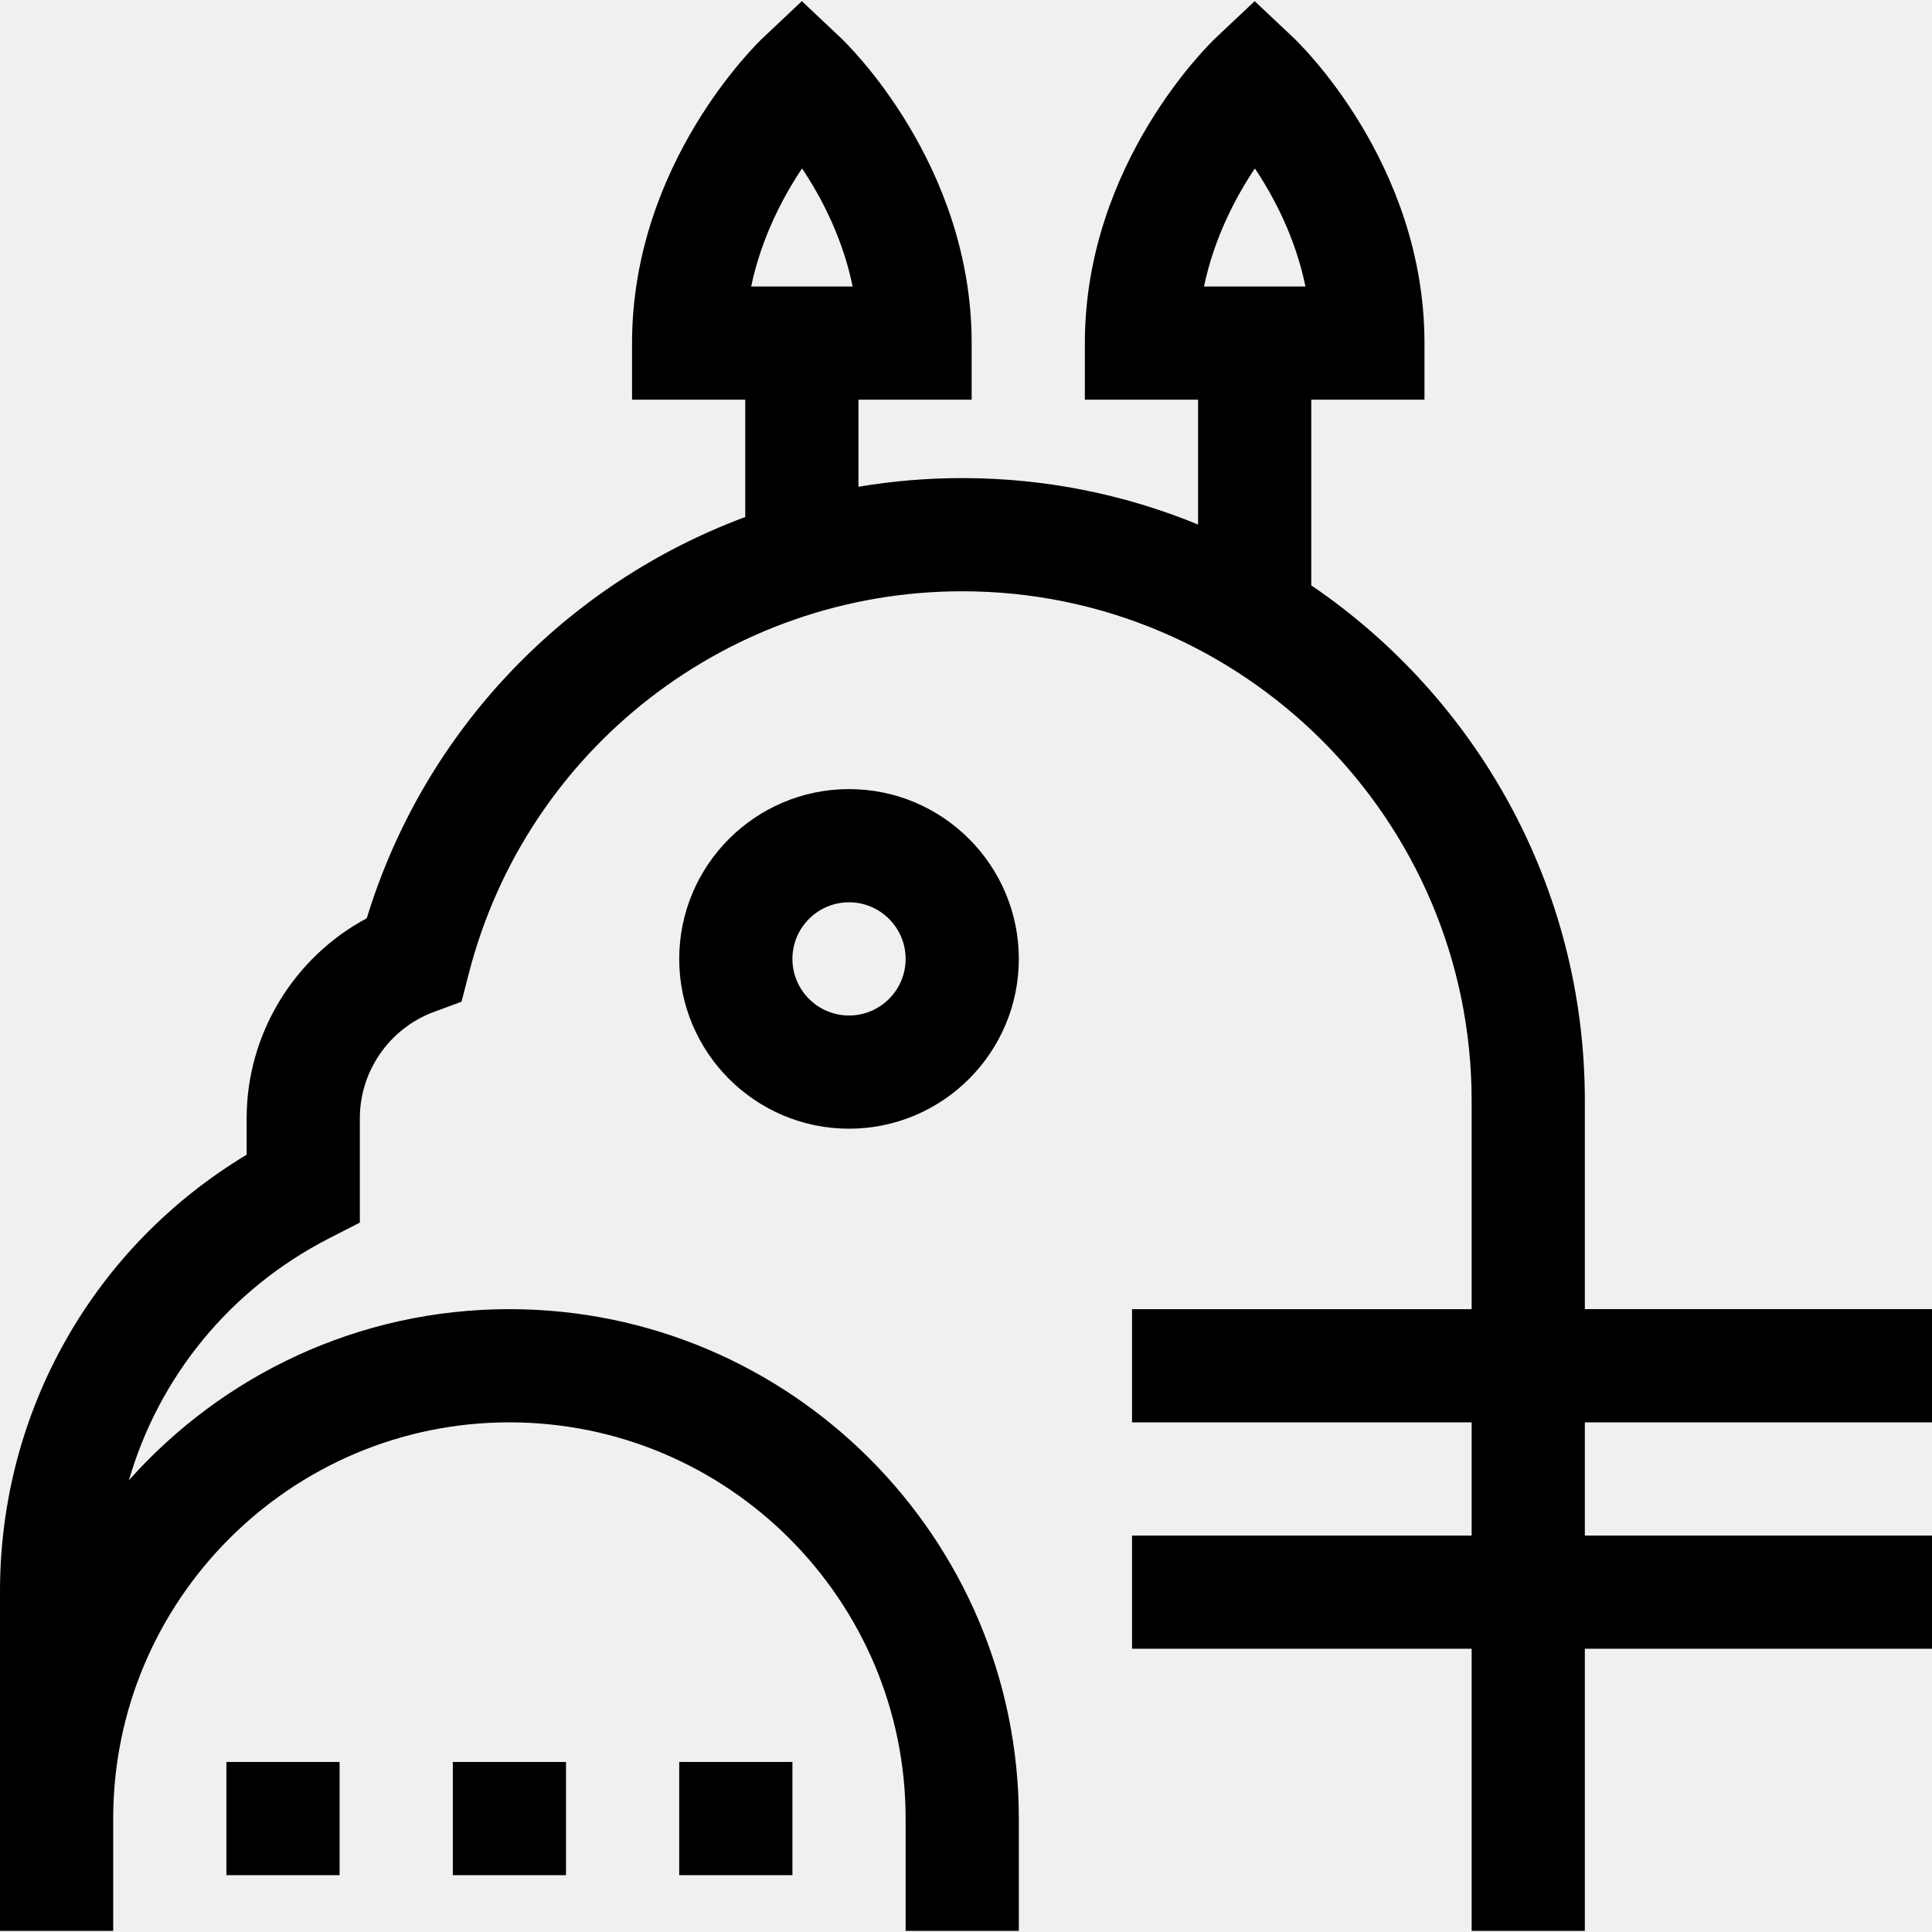
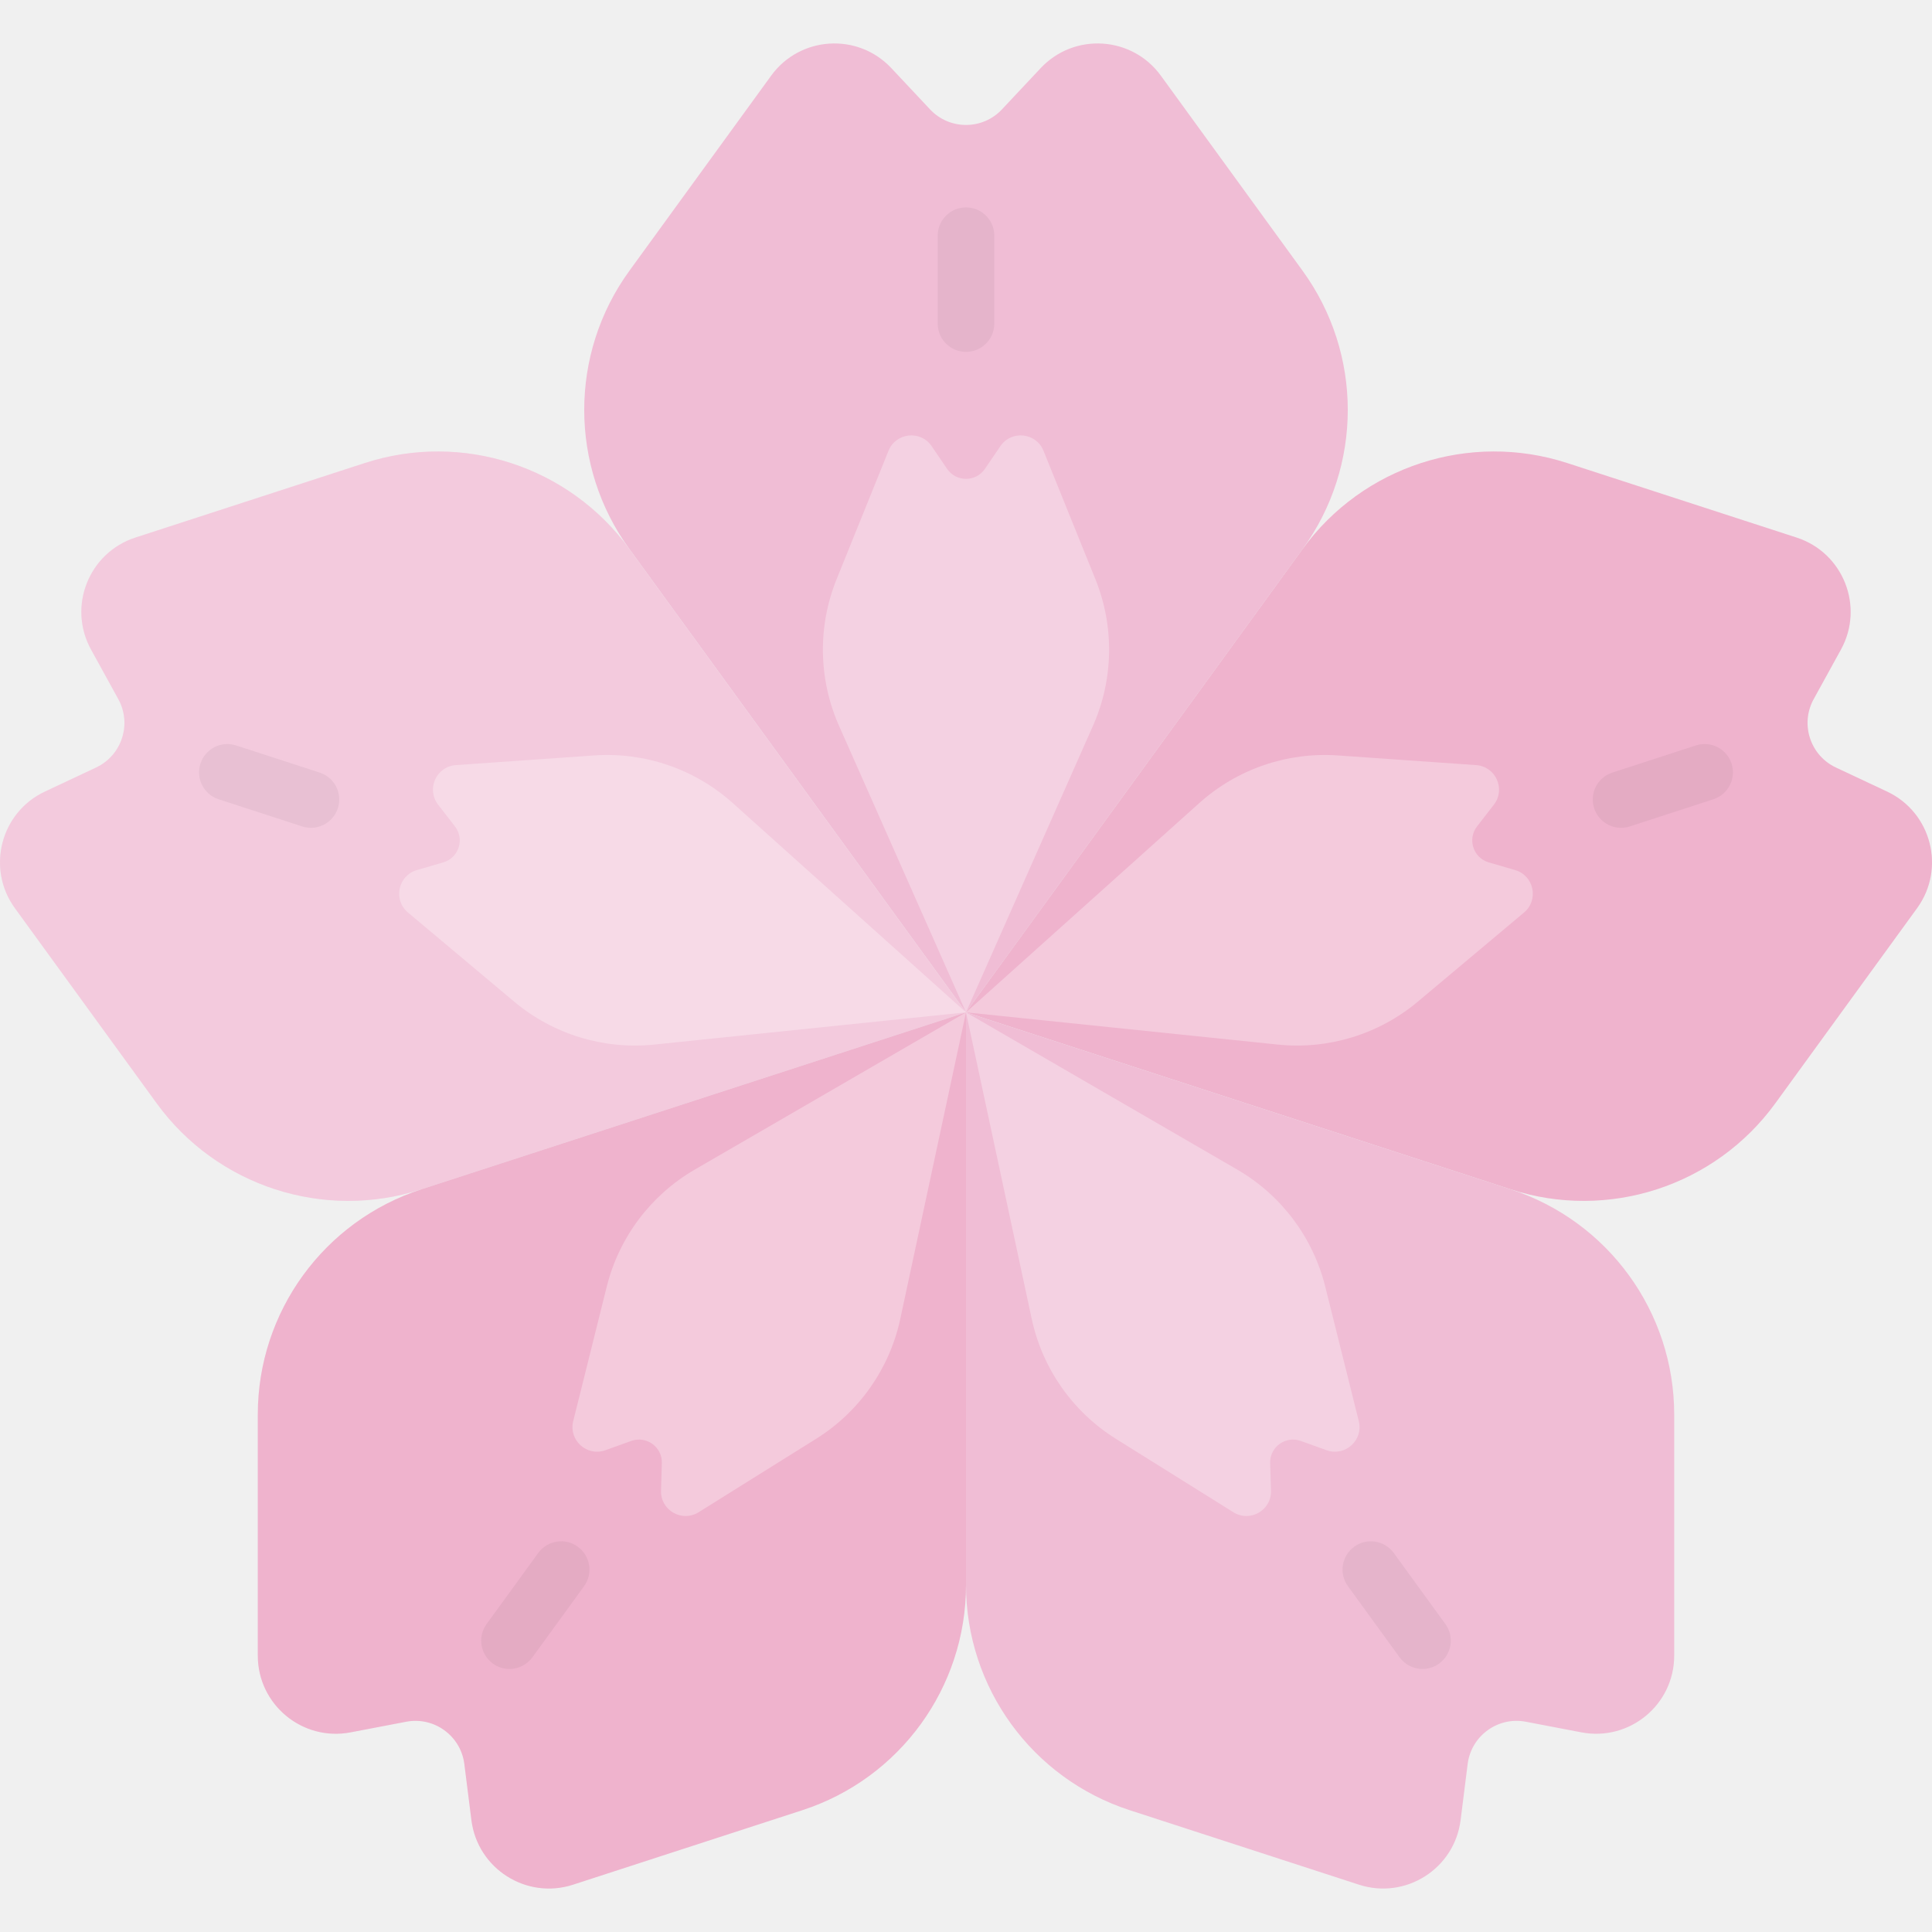
- <svg xmlns="http://www.w3.org/2000/svg" version="1.1" id="Capa_1" x="0px" y="0px" viewBox="0 0 512 512" style="enable-background:new 0 0 512 512;" xml:space="preserve">
+ <svg xmlns="http://www.w3.org/2000/svg" version="1.1" id="Capa_1" x="0px" y="0px" viewBox="0 0 512.001 512.001" style="enable-background:new 0 0 512.001 512.001;" xml:space="preserve">
+   <path style="fill:#F0BDD5;" d="M166.813,145.528l89.188,122.756l89.187-122.756c15.984-22.001,15.984-51.792,0-73.793l-37.55-51.684  c-7.637-10.512-22.958-11.473-31.849-1.997l-10.257,10.931c-5.163,5.503-13.9,5.502-19.063,0l-10.256-10.931  c-8.891-9.476-24.211-8.515-31.849,1.997l-37.551,51.684C150.829,93.736,150.829,123.527,166.813,145.528z" />
+   <path style="opacity:0.3;fill:#FFFFFF;enable-background:new    ;" d="M222.348,192.343l33.653,75.941l33.653-75.941  c5.461-12.324,5.694-26.336,0.644-38.835l-13.758-34.051c-1.951-4.83-8.5-5.531-11.43-1.225l-4.096,6.02  c-2.406,3.535-7.617,3.535-10.023,0l-4.096-6.02c-2.93-4.307-9.479-3.605-11.43,1.225l-13.758,34.052  C216.654,166.007,216.887,180.019,222.348,192.343z" />
+   <path style="fill:#F0BDD5;" d="M111.693,315.173l144.308-46.889l-89.188-122.756c-15.985-22.001-44.318-31.207-70.181-22.803  l-60.758,19.741c-12.358,4.015-18.006,18.289-11.742,29.673l7.226,13.133c3.638,6.611,0.938,14.92-5.891,18.13l-13.565,6.376  c-11.759,5.528-15.58,20.395-7.942,30.908l37.551,51.684C57.496,314.37,85.829,323.576,111.693,315.173z" />
  <g>
-     <g>
-       <path d="M225,209.118c-24.813,0-45,20.187-45,45s20.187,45,45,45s45-20.187,45-45S249.813,209.118,225,209.118z M225,269.118    c-8.271,0-15-6.729-15-15c0-8.271,6.729-15,15-15s15,6.729,15,15C240,262.389,233.271,269.118,225,269.118z" />
-     </g>
+     <path style="opacity:0.2;fill:#FFFFFF;enable-background:new    ;" d="M111.693,315.173l144.308-46.889l-89.188-122.756   c-15.985-22.001-44.318-31.207-70.181-22.803l-60.758,19.741c-12.358,4.015-18.006,18.289-11.742,29.673l7.226,13.133   c3.638,6.611,0.938,14.92-5.891,18.13l-13.565,6.376c-11.759,5.528-15.58,20.395-7.942,30.908l37.551,51.684   C57.496,314.37,85.829,323.576,111.693,315.173z" />
+     <path style="opacity:0.3;fill:#FFFFFF;enable-background:new    ;" d="M173.378,276.823l82.623-8.539l-61.825-55.473   c-10.033-9.003-23.288-13.553-36.735-12.613l-36.636,2.562c-5.196,0.363-7.887,6.374-4.697,10.492l4.459,5.756   c2.619,3.381,1.008,8.337-3.097,9.533l-6.991,2.036c-5.001,1.456-6.357,7.901-2.367,11.249l28.133,23.607   C146.571,274.1,159.969,278.209,173.378,276.823z" />
  </g>
-   <g>
-     <g>
-       <rect x="60" y="466.94" width="30" height="30" />
-     </g>
-   </g>
-   <g>
-     <g>
-       <rect x="120" y="466.94" width="30" height="30" />
-     </g>
-   </g>
-   <g>
-     <g>
-       <rect x="180" y="466.94" width="30" height="30" />
-     </g>
-   </g>
-   <g>
-     <g>
-       <path d="M512,376.938v-30h-92v-55.242c0-56.729-28.779-106.859-72.5-136.567V105.92h30v-15c0-47.642-33.293-79.578-34.71-80.914    L332.5,0.304l-10.29,9.702c-1.417,1.336-34.71,33.272-34.71,80.914v15h30v33.082c-19.287-7.923-40.388-12.305-62.497-12.305    c-9.339,0-18.53,0.788-27.503,2.298V105.92h30v-15c0-47.642-33.293-79.578-34.71-80.914L212.5,0.304l-10.29,9.702    c-1.417,1.336-34.71,33.272-34.71,80.914v15h30v31.094c-47.312,17.575-85.029,56.329-100.301,106.335    c-19.32,10.307-31.836,30.702-31.836,52.982v9.683C24.815,330.388,0,373.902,0,421.696v90h30v-29.758c0-57.897,47.103-105,105-105    c57.897,0,105,47.103,105,105v29.758h30v-29.758c0-74.439-60.561-135-135-135c-40.056,0-76.086,17.542-100.831,45.339    c7.929-27.358,26.776-50.648,53.033-64.099l8.161-4.181v-27.666c0-12.499,7.873-23.81,19.59-28.146l7.358-2.723l1.96-7.597    c15.367-59.567,69.125-101.169,130.731-101.169c74.438,0,134.997,60.561,134.997,135v55.242h-90v30h90v30h-90v30h90v74.758h30    v-74.758h92v-30h-92v-30H512z M199.072,75.92c2.683-12.843,8.353-23.609,13.477-31.286c5.117,7.641,10.756,18.376,13.409,31.286    H199.072z M319.072,75.92c2.683-12.843,8.353-23.609,13.477-31.286c5.117,7.641,10.756,18.376,13.409,31.286H319.072z" />
-     </g>
+   <path style="fill:#F0BDD5;" d="M256.001,420.019V268.284l-144.308,46.889c-25.864,8.404-43.374,32.505-43.374,59.7v63.885  c0,12.994,11.829,22.776,24.592,20.336l14.723-2.815c7.411-1.417,14.479,3.719,15.422,11.205l1.873,14.872  c1.623,12.892,14.582,21.12,26.94,17.105l60.758-19.742C238.49,471.315,256.001,447.213,256.001,420.019z" />
+   <path style="opacity:0.15;fill:#E978A0;enable-background:new    ;" d="M256.001,420.019V268.284l-144.308,46.889  c-25.864,8.404-43.374,32.505-43.374,59.7v63.885c0,12.994,11.829,22.776,24.592,20.336l14.723-2.815  c7.411-1.417,14.479,3.719,15.422,11.205l1.873,14.872c1.623,12.892,14.582,21.12,26.94,17.105l60.758-19.742  C238.49,471.315,256.001,447.213,256.001,420.019z" />
+   <path style="opacity:0.3;fill:#FFFFFF;enable-background:new    ;" d="M238.59,349.502l17.411-81.218l-71.863,41.657  c-11.662,6.76-20.086,17.96-23.347,31.04l-8.884,35.635c-1.26,5.054,3.625,9.471,8.527,7.71l6.853-2.462  c4.024-1.446,8.241,1.617,8.109,5.892l-0.224,7.278c-0.161,5.206,5.55,8.488,9.967,5.728l31.146-19.461  C227.716,374.155,235.764,362.683,238.59,349.502z" />
+   <path style="fill:#F0BDD5;" d="M400.309,315.173l-144.308-46.889l89.187-122.756c15.984-22.001,44.318-31.207,70.181-22.803  l60.758,19.741c12.358,4.015,18.006,18.289,11.742,29.673l-7.226,13.133c-3.638,6.611-0.938,14.92,5.891,18.13l13.565,6.376  c11.759,5.528,15.58,20.395,7.942,30.908L470.49,292.37C454.506,314.37,426.173,323.576,400.309,315.173z" />
+   <path style="opacity:0.15;fill:#E978A0;enable-background:new    ;" d="M400.309,315.173l-144.308-46.889l89.187-122.756  c15.984-22.001,44.318-31.207,70.181-22.803l60.758,19.741c12.358,4.015,18.006,18.289,11.742,29.673l-7.226,13.133  c-3.638,6.611-0.938,14.92,5.891,18.13l13.565,6.376c11.759,5.528,15.58,20.395,7.942,30.908L470.49,292.37  C454.506,314.37,426.173,323.576,400.309,315.173z" />
+   <path style="opacity:0.3;fill:#FFFFFF;enable-background:new    ;" d="M338.624,276.823l-82.623-8.539l61.825-55.473  c10.033-9.003,23.288-13.553,36.735-12.613l36.636,2.562c5.196,0.363,7.887,6.374,4.697,10.492l-4.459,5.756  c-2.619,3.381-1.008,8.337,3.097,9.533l6.991,2.036c5.001,1.456,6.358,7.901,2.367,11.249l-28.133,23.607  C365.431,274.1,352.033,278.209,338.624,276.823z" />
+   <path style="fill:#F0BDD5;" d="M256.001,420.019V268.284l144.308,46.889c25.863,8.404,43.374,32.505,43.374,59.7v63.885  c0,12.994-11.829,22.776-24.592,20.336l-14.723-2.815c-7.411-1.417-14.479,3.719-15.422,11.205l-1.872,14.872  c-1.623,12.892-14.582,21.12-26.94,17.105l-60.758-19.742C273.512,471.315,256.001,447.213,256.001,420.019z" />
+   <path style="opacity:0.3;fill:#FFFFFF;enable-background:new    ;" d="M273.412,349.502l-17.411-81.218l71.863,41.657  c11.663,6.76,20.086,17.96,23.347,31.04l8.884,35.635c1.26,5.054-3.625,9.471-8.527,7.71l-6.853-2.462  c-4.024-1.446-8.241,1.617-8.109,5.892l0.224,7.278c0.161,5.206-5.55,8.488-9.967,5.728l-31.146-19.461  C284.286,374.155,276.238,362.683,273.412,349.502z" />
+   <g style="opacity:0.05;">
+     <path d="M256.001,93.248c-4.142,0-7.5-3.358-7.5-7.5V62.465c0-4.142,3.358-7.5,7.5-7.5s7.5,3.358,7.5,7.5v23.283   C263.501,89.891,260.143,93.248,256.001,93.248z" />
+     <path d="M82.401,219.379c-0.768,0-1.549-0.119-2.319-0.369l-22.144-7.195c-3.939-1.28-6.096-5.511-4.815-9.45   c1.28-3.94,5.511-6.097,9.45-4.815l22.144,7.195c3.939,1.28,6.096,5.511,4.815,9.45C88.502,217.364,85.562,219.379,82.401,219.379z   " />
+     <path d="M135.018,442.295c-1.528,0-3.071-0.466-4.402-1.433c-3.351-2.435-4.094-7.124-1.659-10.476l13.686-18.836   c2.434-3.352,7.124-4.095,10.476-1.659c3.351,2.435,4.094,7.125,1.659,10.476l-13.686,18.836   C139.624,441.223,137.337,442.295,135.018,442.295z" />
+     <path d="M376.984,442.295c-2.319,0-4.606-1.072-6.074-3.092l-13.686-18.836c-2.435-3.351-1.692-8.041,1.659-10.476   c3.352-2.435,8.042-1.691,10.476,1.659l13.686,18.836c2.435,3.351,1.692,8.041-1.659,10.476   C380.055,441.83,378.513,442.295,376.984,442.295z" />
+     <path d="M429.601,219.379c-3.162,0-6.102-2.015-7.131-5.185c-1.28-3.939,0.876-8.17,4.815-9.45l22.143-7.195   c3.938-1.282,8.17,0.875,9.45,4.815c1.28,3.939-0.876,8.17-4.815,9.45l-22.144,7.195   C431.15,219.261,430.369,219.379,429.601,219.379z" />
  </g>
  <g>
</g>
  <g>
</g>
  <g>
</g>
  <g>
</g>
  <g>
</g>
  <g>
</g>
  <g>
</g>
  <g>
</g>
  <g>
</g>
  <g>
</g>
  <g>
</g>
  <g>
</g>
  <g>
</g>
  <g>
</g>
  <g>
</g>
</svg>
